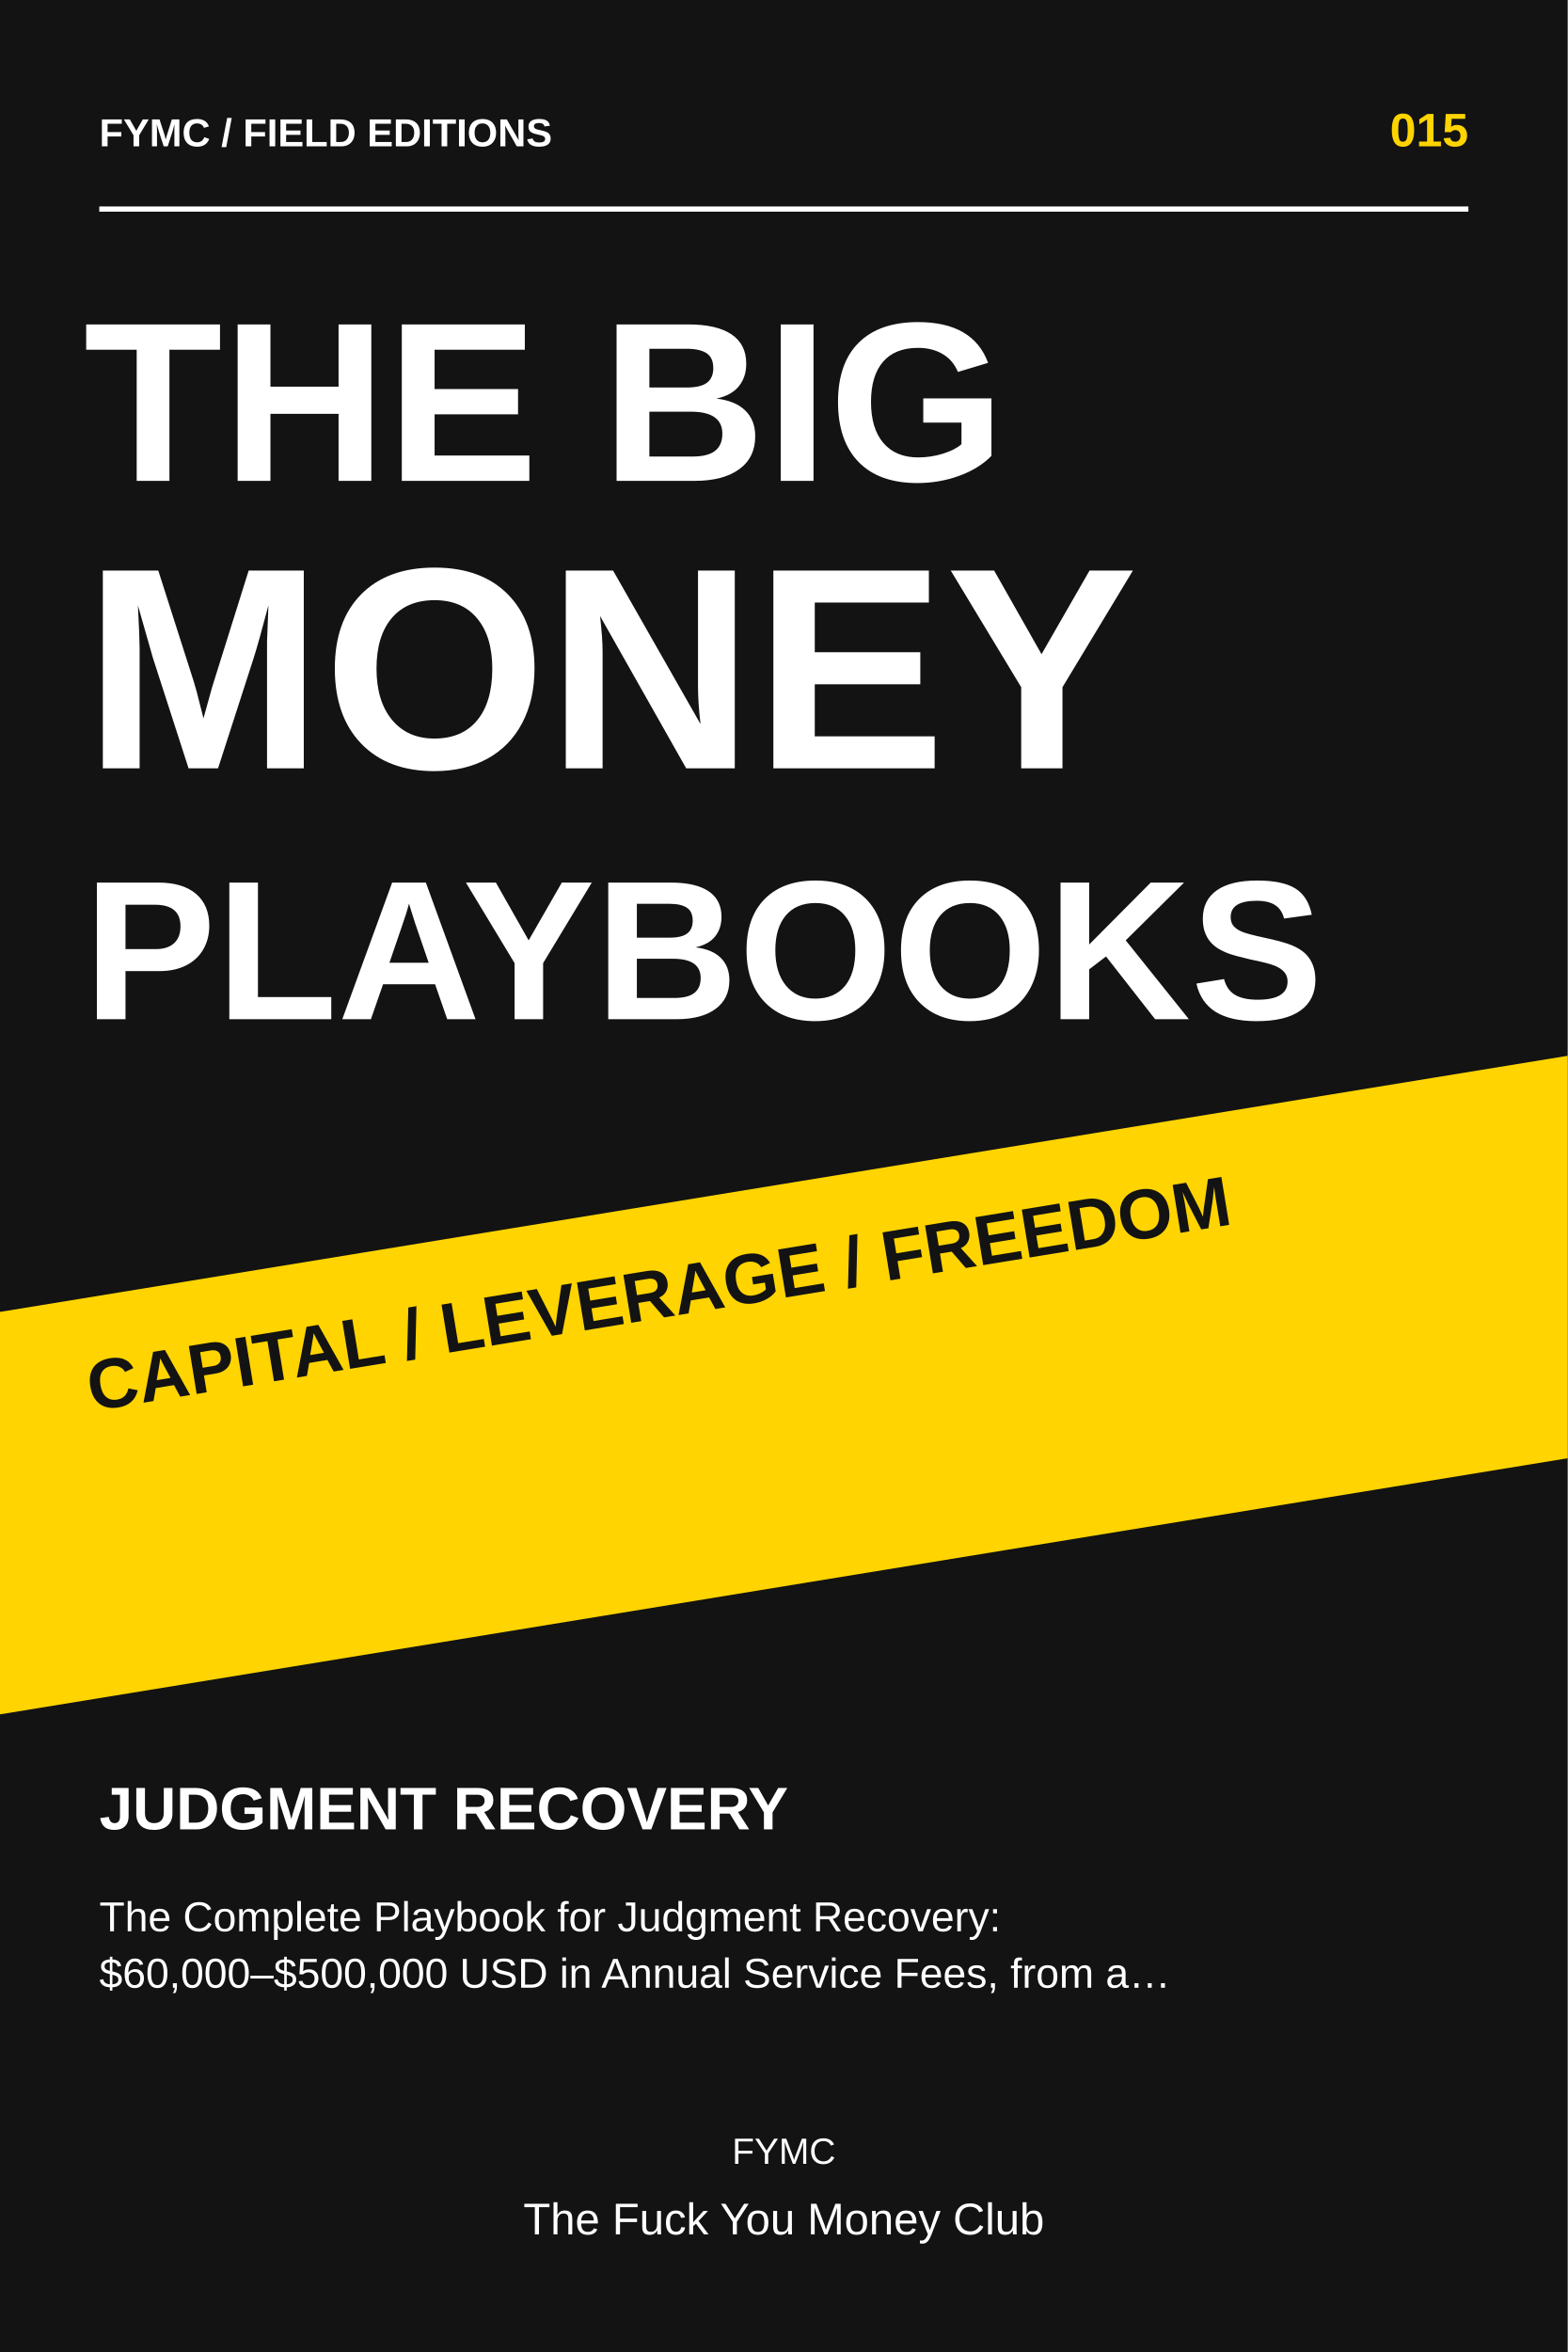
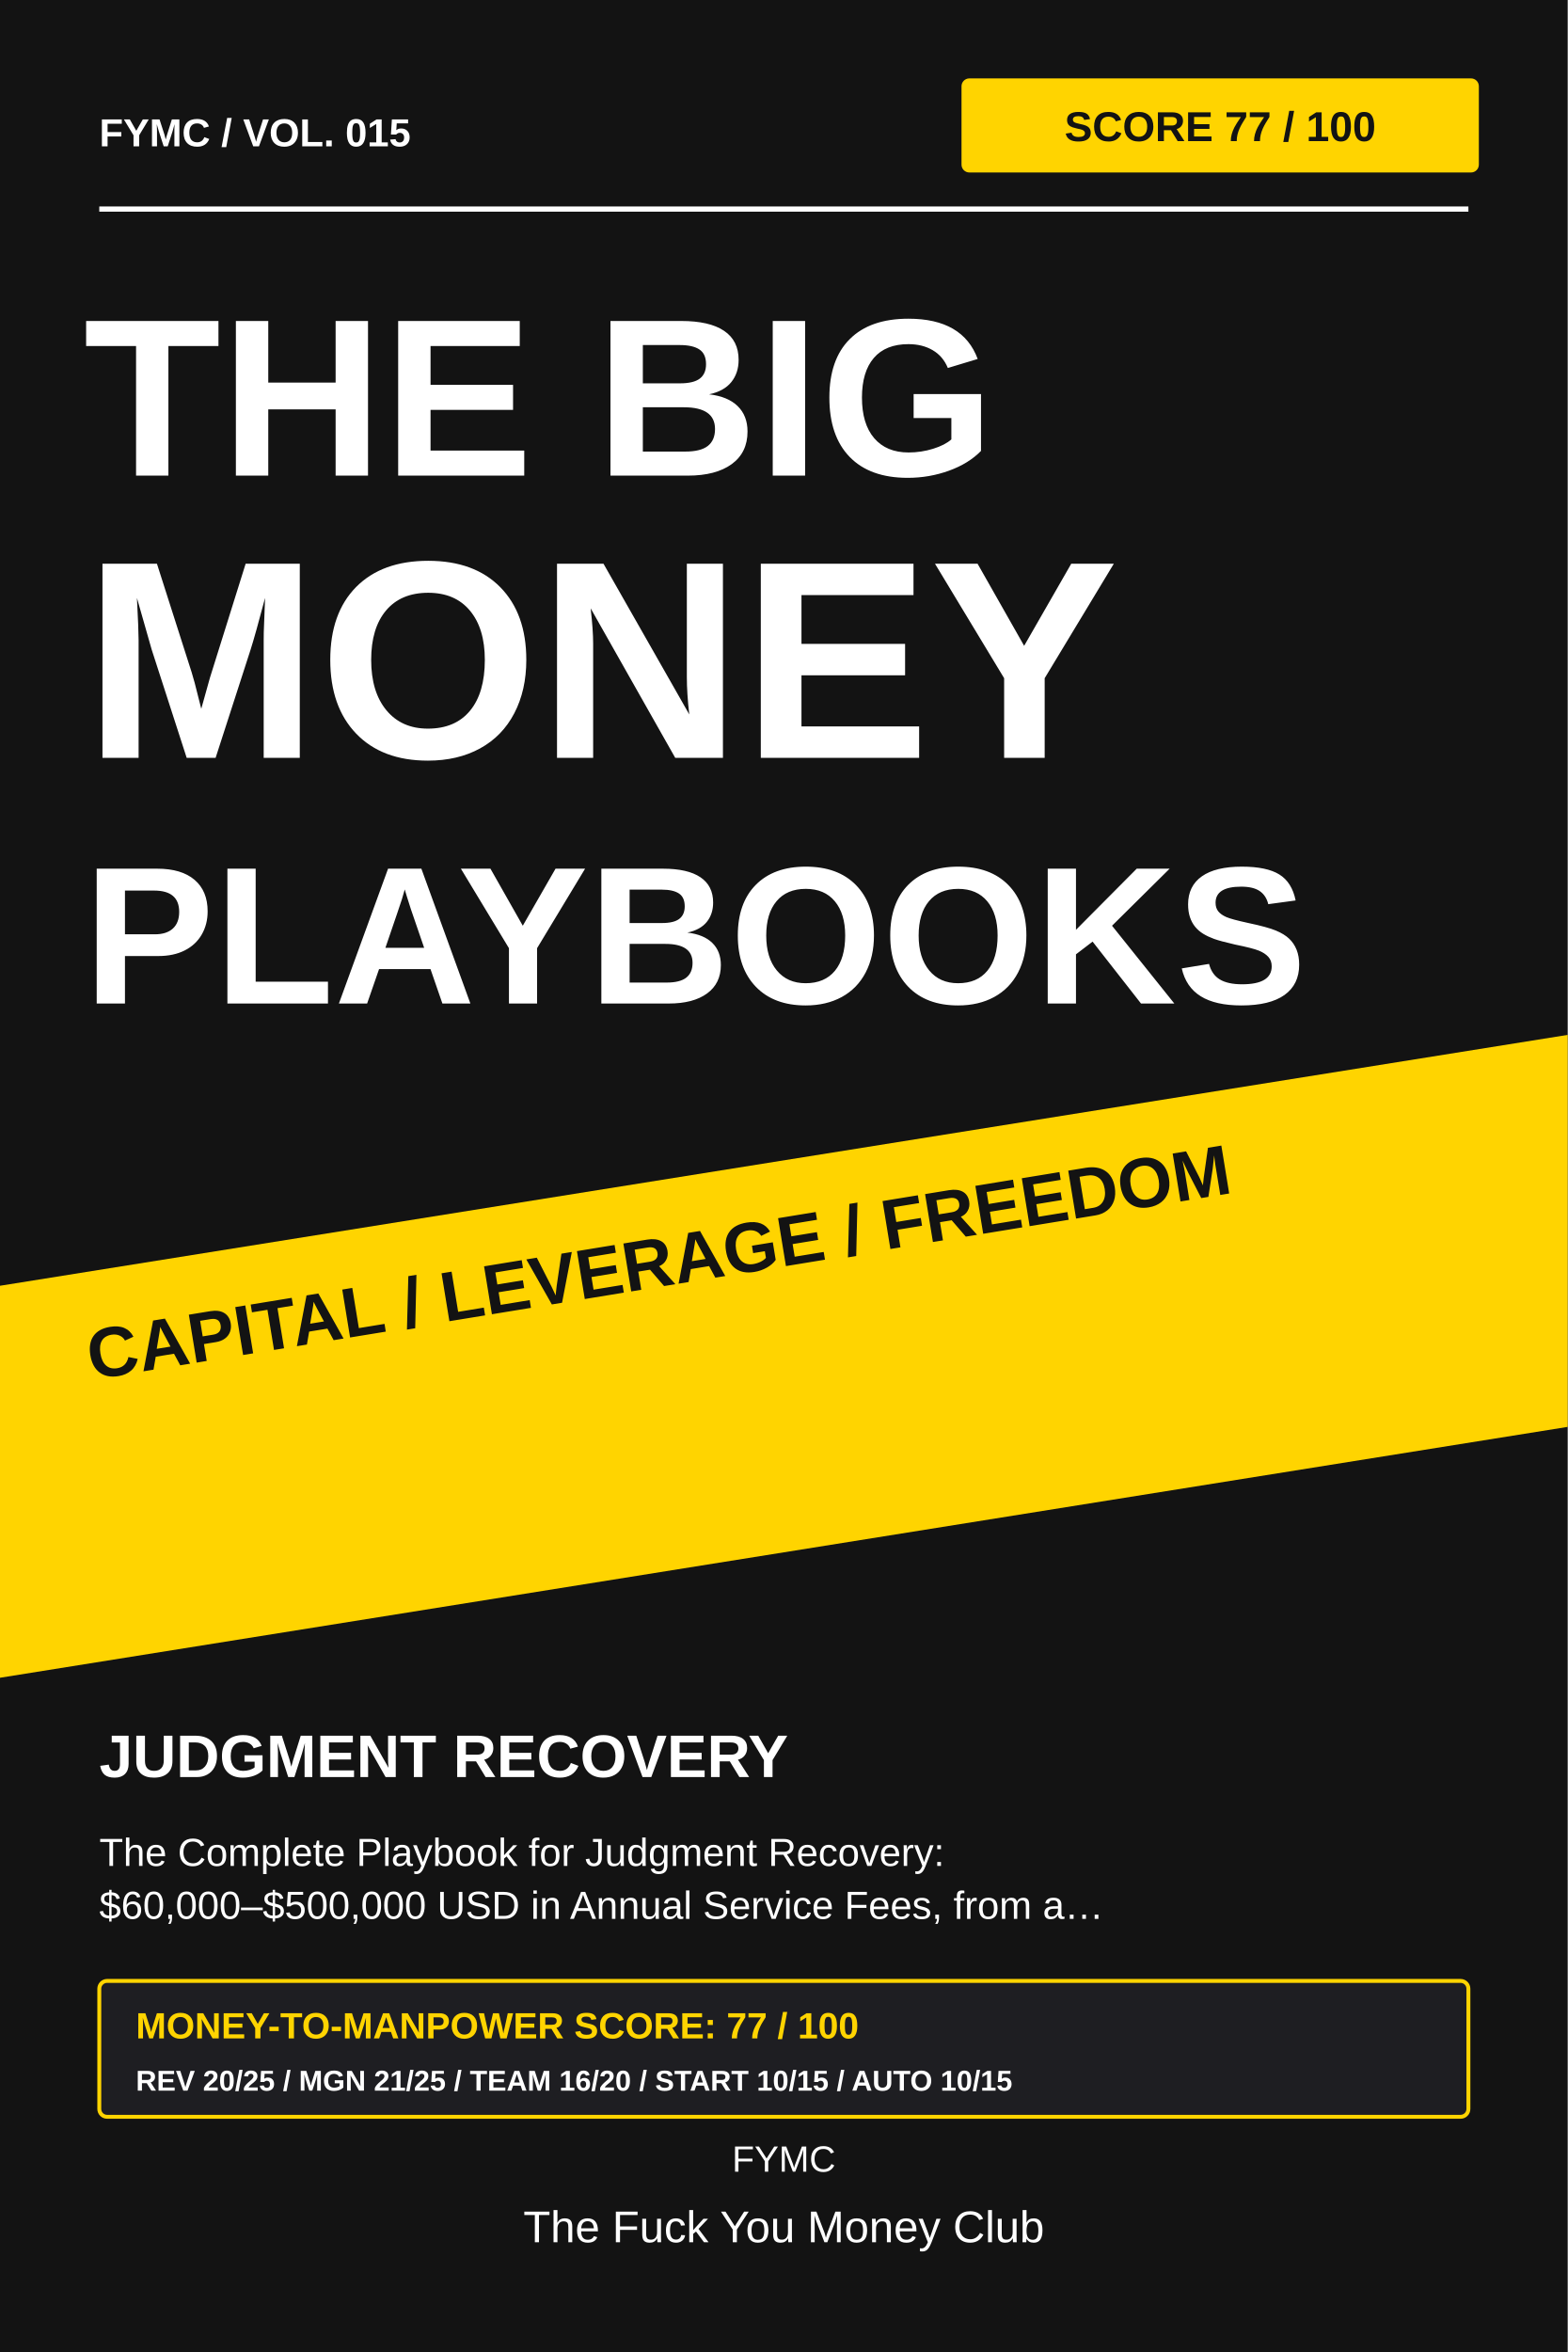
<svg xmlns="http://www.w3.org/2000/svg" width="600" height="900" viewBox="0 0 600 900" role="img" aria-labelledby="art-title art-desc">
  <defs>
    <linearGradient id="stage" x2="0.25" y2="1">
      <stop stop-color="#F5F2EC" />
      <stop offset="1" stop-color="#CEC8BC" />
    </linearGradient>
    <linearGradient id="pages" x2="1" y2="0">
      <stop stop-color="#AAA69C" />
      <stop offset="0.22" stop-color="#FFFDF5" />
      <stop offset="0.8" stop-color="#E4DFD3" />
      <stop offset="1" stop-color="#BAB4A6" />
    </linearGradient>
    <linearGradient id="foil" x2="1" y2="0.3">
      <stop stop-color="#FFFFFF" stop-opacity="0.18" />
      <stop offset="0.3" stop-color="#FFFFFF" stop-opacity="0" />
      <stop offset="1" stop-color="#000000" stop-opacity="0.2" />
    </linearGradient>
    <linearGradient id="metal" x2="1" y2="1">
      <stop stop-color="#797D80" />
      <stop offset="0.35" stop-color="#272A2D" />
      <stop offset="0.72" stop-color="#090B0C" />
      <stop offset="1" stop-color="#63676A" />
    </linearGradient>
    <linearGradient id="glass" x2="1" y2="1">
      <stop stop-color="#FFFFFF" stop-opacity="0.14" />
      <stop offset="0.48" stop-color="#FFFFFF" stop-opacity="0" />
    </linearGradient>
    <filter id="shadow" x="-50%" y="-100%" width="200%" height="300%">
      <feGaussianBlur stdDeviation="15" />
    </filter>
  </defs>
  <rect x="0" y="0" width="600" height="900" rx="0" fill="#131313" stroke="none" stroke-width="1" />
-   <text x="38" y="56" fill="#FFFFFF" font-family="Arial, Helvetica, sans-serif" font-size="15" font-weight="700" text-anchor="start">FYMC / FIELD EDITIONS</text>
-   <text x="562" y="56" fill="#FFD400" font-family="Arial, Helvetica, sans-serif" font-size="18" font-weight="800" text-anchor="end">015</text>
+   <text x="38" y="56" fill="#FFFFFF" font-family="Arial, Helvetica, sans-serif" font-size="15" font-weight="700" text-anchor="start">FYMC / VOL. 015</text>
+   <rect x="368" y="30" width="198" height="36" rx="3" fill="#FFD400" stroke="none" stroke-width="1" />
+   <text x="467" y="54" fill="#131313" font-family="Arial, Helvetica, sans-serif" font-size="16" font-weight="900" text-anchor="middle">SCORE 77 / 100</text>
  <path d="M38 80 H562" fill="none" stroke="#FFFFFF" stroke-width="2" />
-   <text x="32" y="184" fill="#FFFFFF" font-family="Arial, Helvetica, sans-serif" font-size="87" font-weight="900" text-anchor="start">THE BIG</text>
-   <text x="32" y="294" fill="#FFFFFF" font-family="Arial, Helvetica, sans-serif" font-size="110" font-weight="900" text-anchor="start">MONEY</text>
-   <text x="32" y="390" fill="#FFFFFF" font-family="Arial, Helvetica, sans-serif" font-size="76" font-weight="900" text-anchor="start">PLAYBOOKS</text>
-   <path d="M0 502 L600 404 L600 558 L0 656 Z" fill="#FFD400" stroke="none" stroke-width="1" />
-   <g transform="rotate(-9.3 35 540)">
-     <text x="35" y="540" fill="#131313" font-family="Arial, Helvetica, sans-serif" font-size="27" font-weight="900" text-anchor="start">CAPITAL / LEVERAGE / FREEDOM</text>
+   <text x="32" y="182" fill="#FFFFFF" font-family="Arial, Helvetica, sans-serif" font-size="86" font-weight="900" text-anchor="start">THE BIG</text>
+   <text x="32" y="290" fill="#FFFFFF" font-family="Arial, Helvetica, sans-serif" font-size="108" font-weight="900" text-anchor="start">MONEY</text>
+   <text x="32" y="384" fill="#FFFFFF" font-family="Arial, Helvetica, sans-serif" font-size="75" font-weight="900" text-anchor="start">PLAYBOOKS</text>
+   <path d="M0 492 L600 396 L600 546 L0 642 Z" fill="#FFD400" stroke="none" stroke-width="1" />
+   <g transform="rotate(-9.3 35 528)">
+     <text x="35" y="528" fill="#131313" font-family="Arial, Helvetica, sans-serif" font-size="27" font-weight="900" text-anchor="start">CAPITAL / LEVERAGE / FREEDOM</text>
  </g>
-   <text x="38" y="700" fill="#FFFFFF" font-family="Arial, Helvetica, sans-serif" font-size="23" font-weight="700" text-anchor="start">JUDGMENT RECOVERY</text>
-   <text x="38" y="739.0" fill="#FFFFFF" font-family="Arial, Helvetica, sans-serif" font-size="16" font-weight="400" text-anchor="start">The Complete Playbook for Judgment Recovery:</text>
-   <text x="38" y="760.6" fill="#FFFFFF" font-family="Arial, Helvetica, sans-serif" font-size="16" font-weight="400" text-anchor="start">$60,000–$500,000 USD in Annual Service Fees, from a…</text>
-   <text x="300" y="828" fill="#FFFFFF" font-family="Arial, Helvetica, sans-serif" font-size="14" font-weight="400" text-anchor="middle">FYMC</text>
-   <text x="300" y="855" fill="#FFFFFF" font-family="Arial, Helvetica, sans-serif" font-size="17" font-weight="400" text-anchor="middle">The Fuck You Money Club</text>
+   <text x="38" y="680" fill="#FFFFFF" font-family="Arial, Helvetica, sans-serif" font-size="23" font-weight="700" text-anchor="start">JUDGMENT RECOVERY</text>
+   <text x="38" y="714.0" fill="#FFFFFF" font-family="Arial, Helvetica, sans-serif" font-size="15" font-weight="400" text-anchor="start">The Complete Playbook for Judgment Recovery:</text>
+   <text x="38" y="734.25" fill="#FFFFFF" font-family="Arial, Helvetica, sans-serif" font-size="15" font-weight="400" text-anchor="start">$60,000–$500,000 USD in Annual Service Fees, from a…</text>
+   <rect x="38" y="758" width="524" height="52" rx="3" fill="#1E1E22" stroke="#FFD400" stroke-width="1.5" />
+   <text x="52" y="780" fill="#FFD400" font-family="Arial, Helvetica, sans-serif" font-size="14" font-weight="800" text-anchor="start">MONEY-TO-MANPOWER SCORE: 77 / 100</text>
+   <text x="52" y="800" fill="#FFFFFF" font-family="Arial, Helvetica, sans-serif" font-size="11" font-weight="700" text-anchor="start">REV 20/25 / MGN 21/25 / TEAM 16/20 / START 10/15 / AUTO 10/15</text>
+   <text x="300" y="831" fill="#FFFFFF" font-family="Arial, Helvetica, sans-serif" font-size="14" font-weight="400" text-anchor="middle">FYMC</text>
+   <text x="300" y="858" fill="#FFFFFF" font-family="Arial, Helvetica, sans-serif" font-size="17" font-weight="400" text-anchor="middle">The Fuck You Money Club</text>
</svg>
